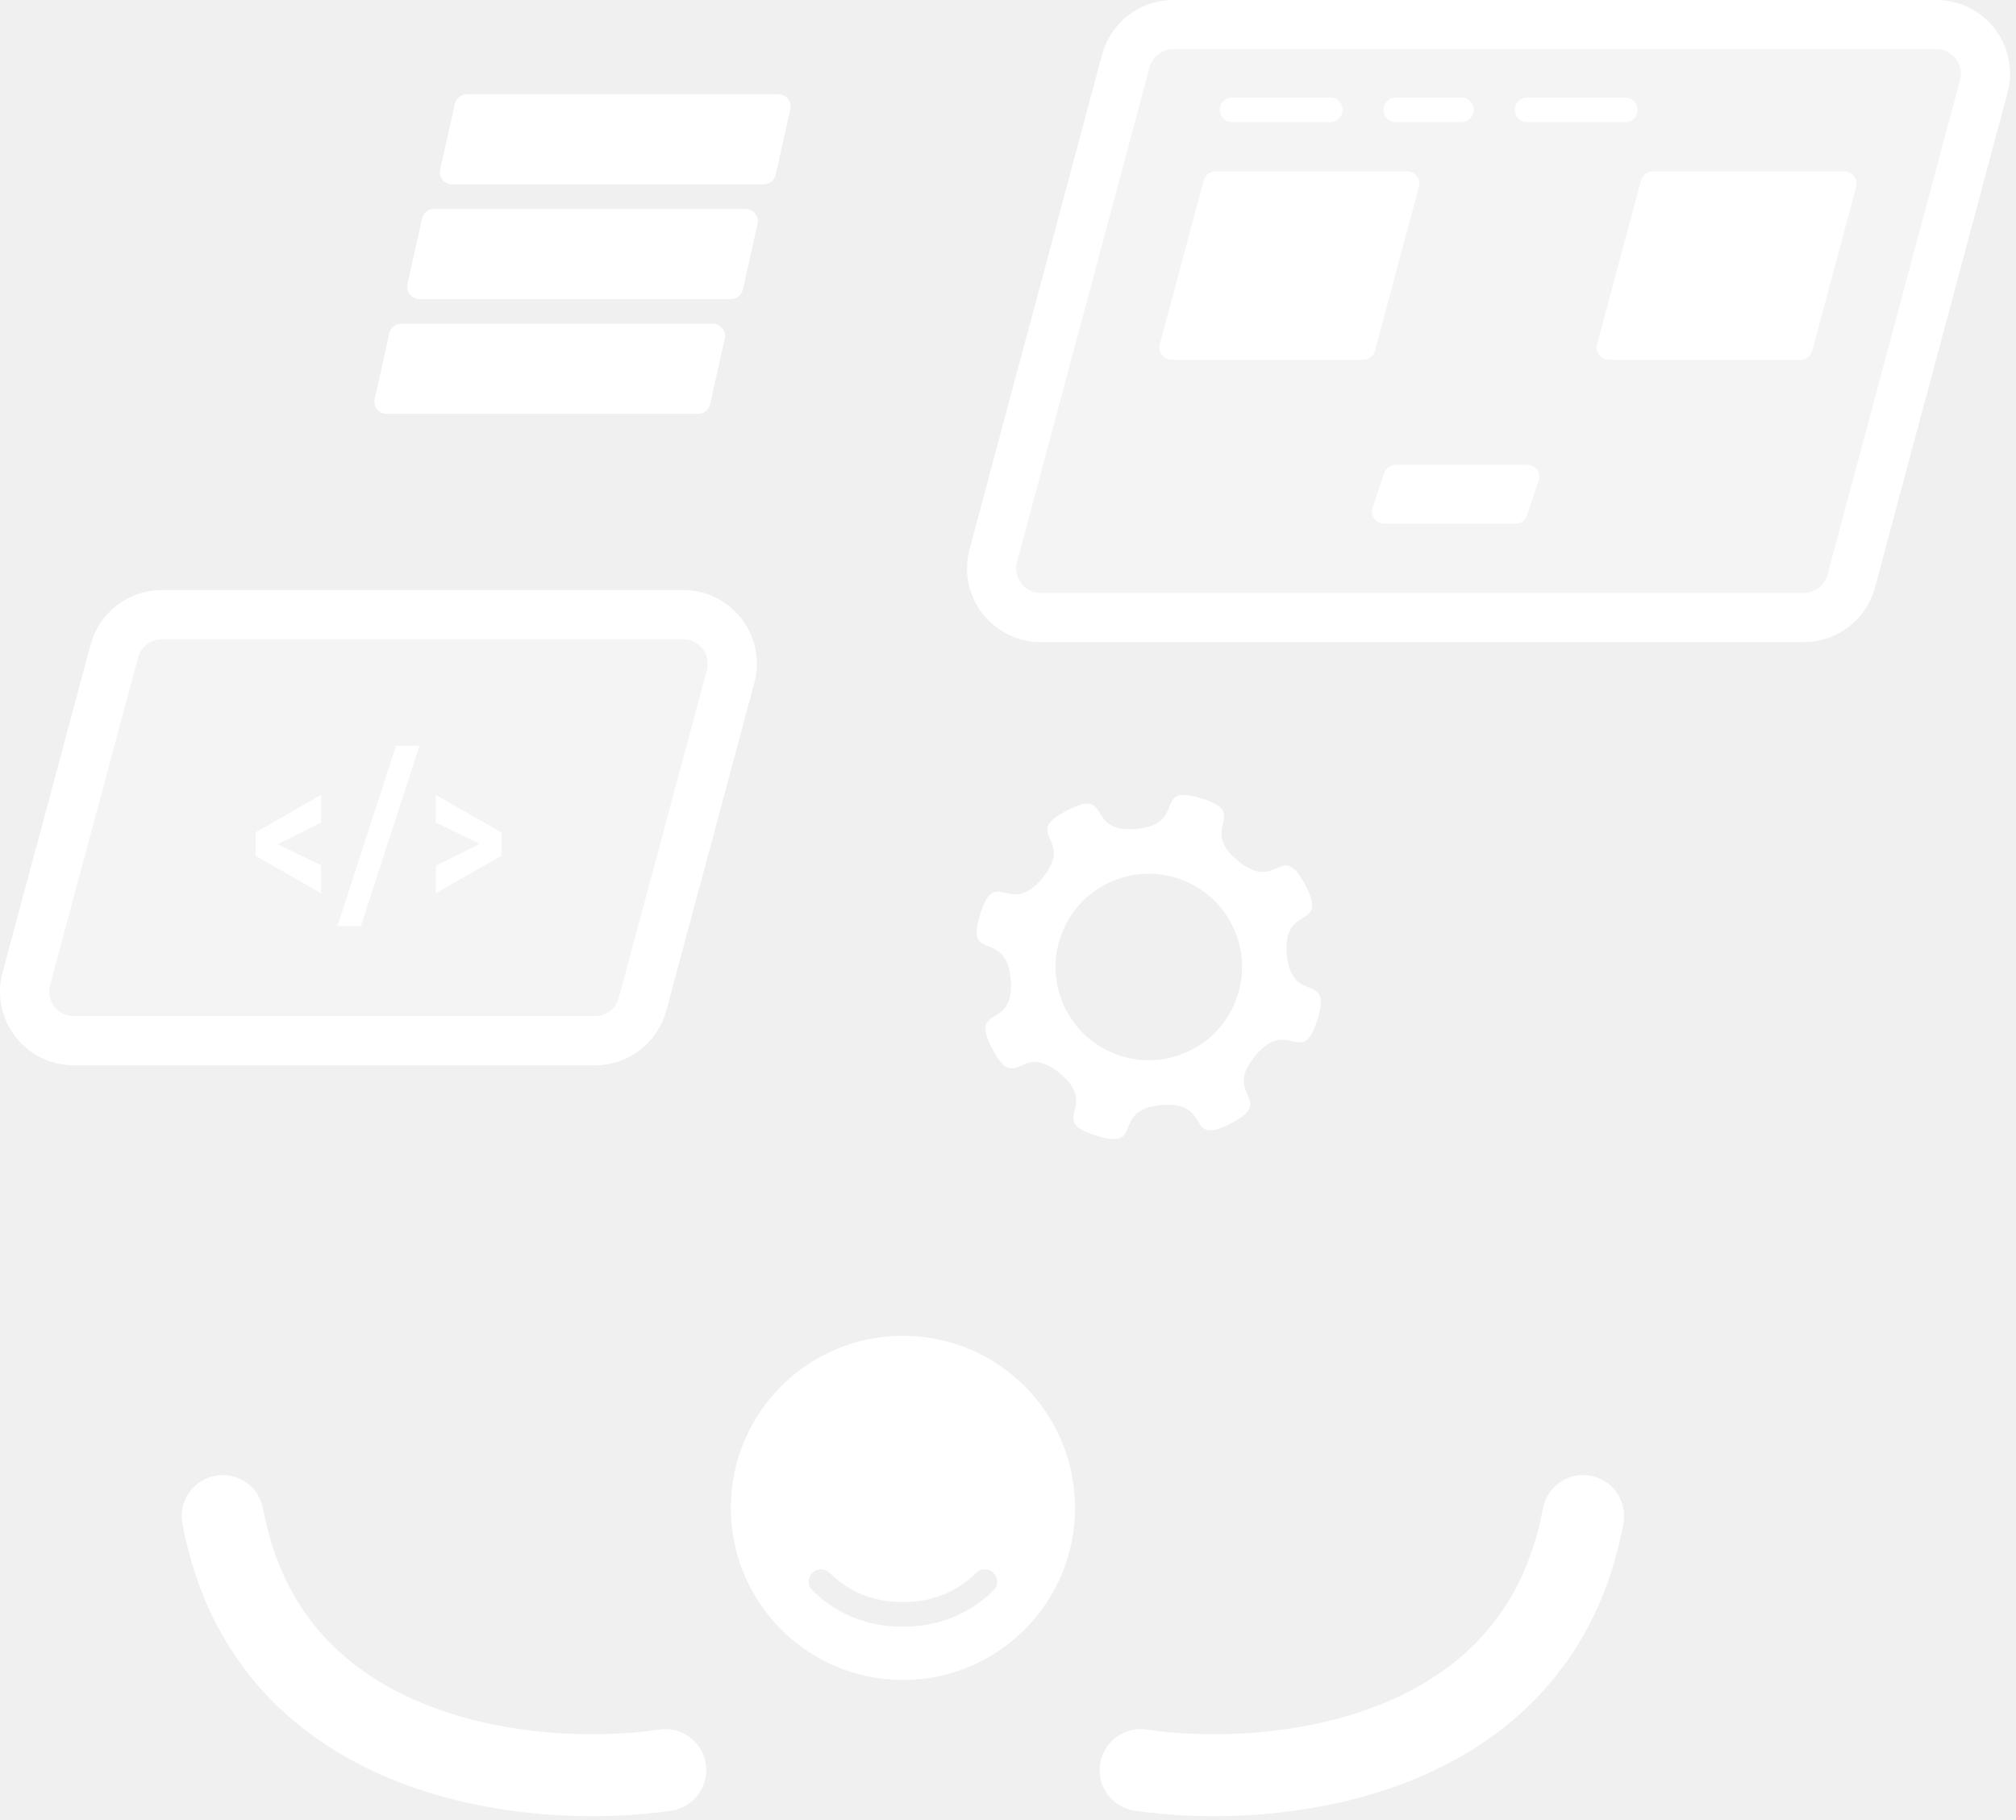
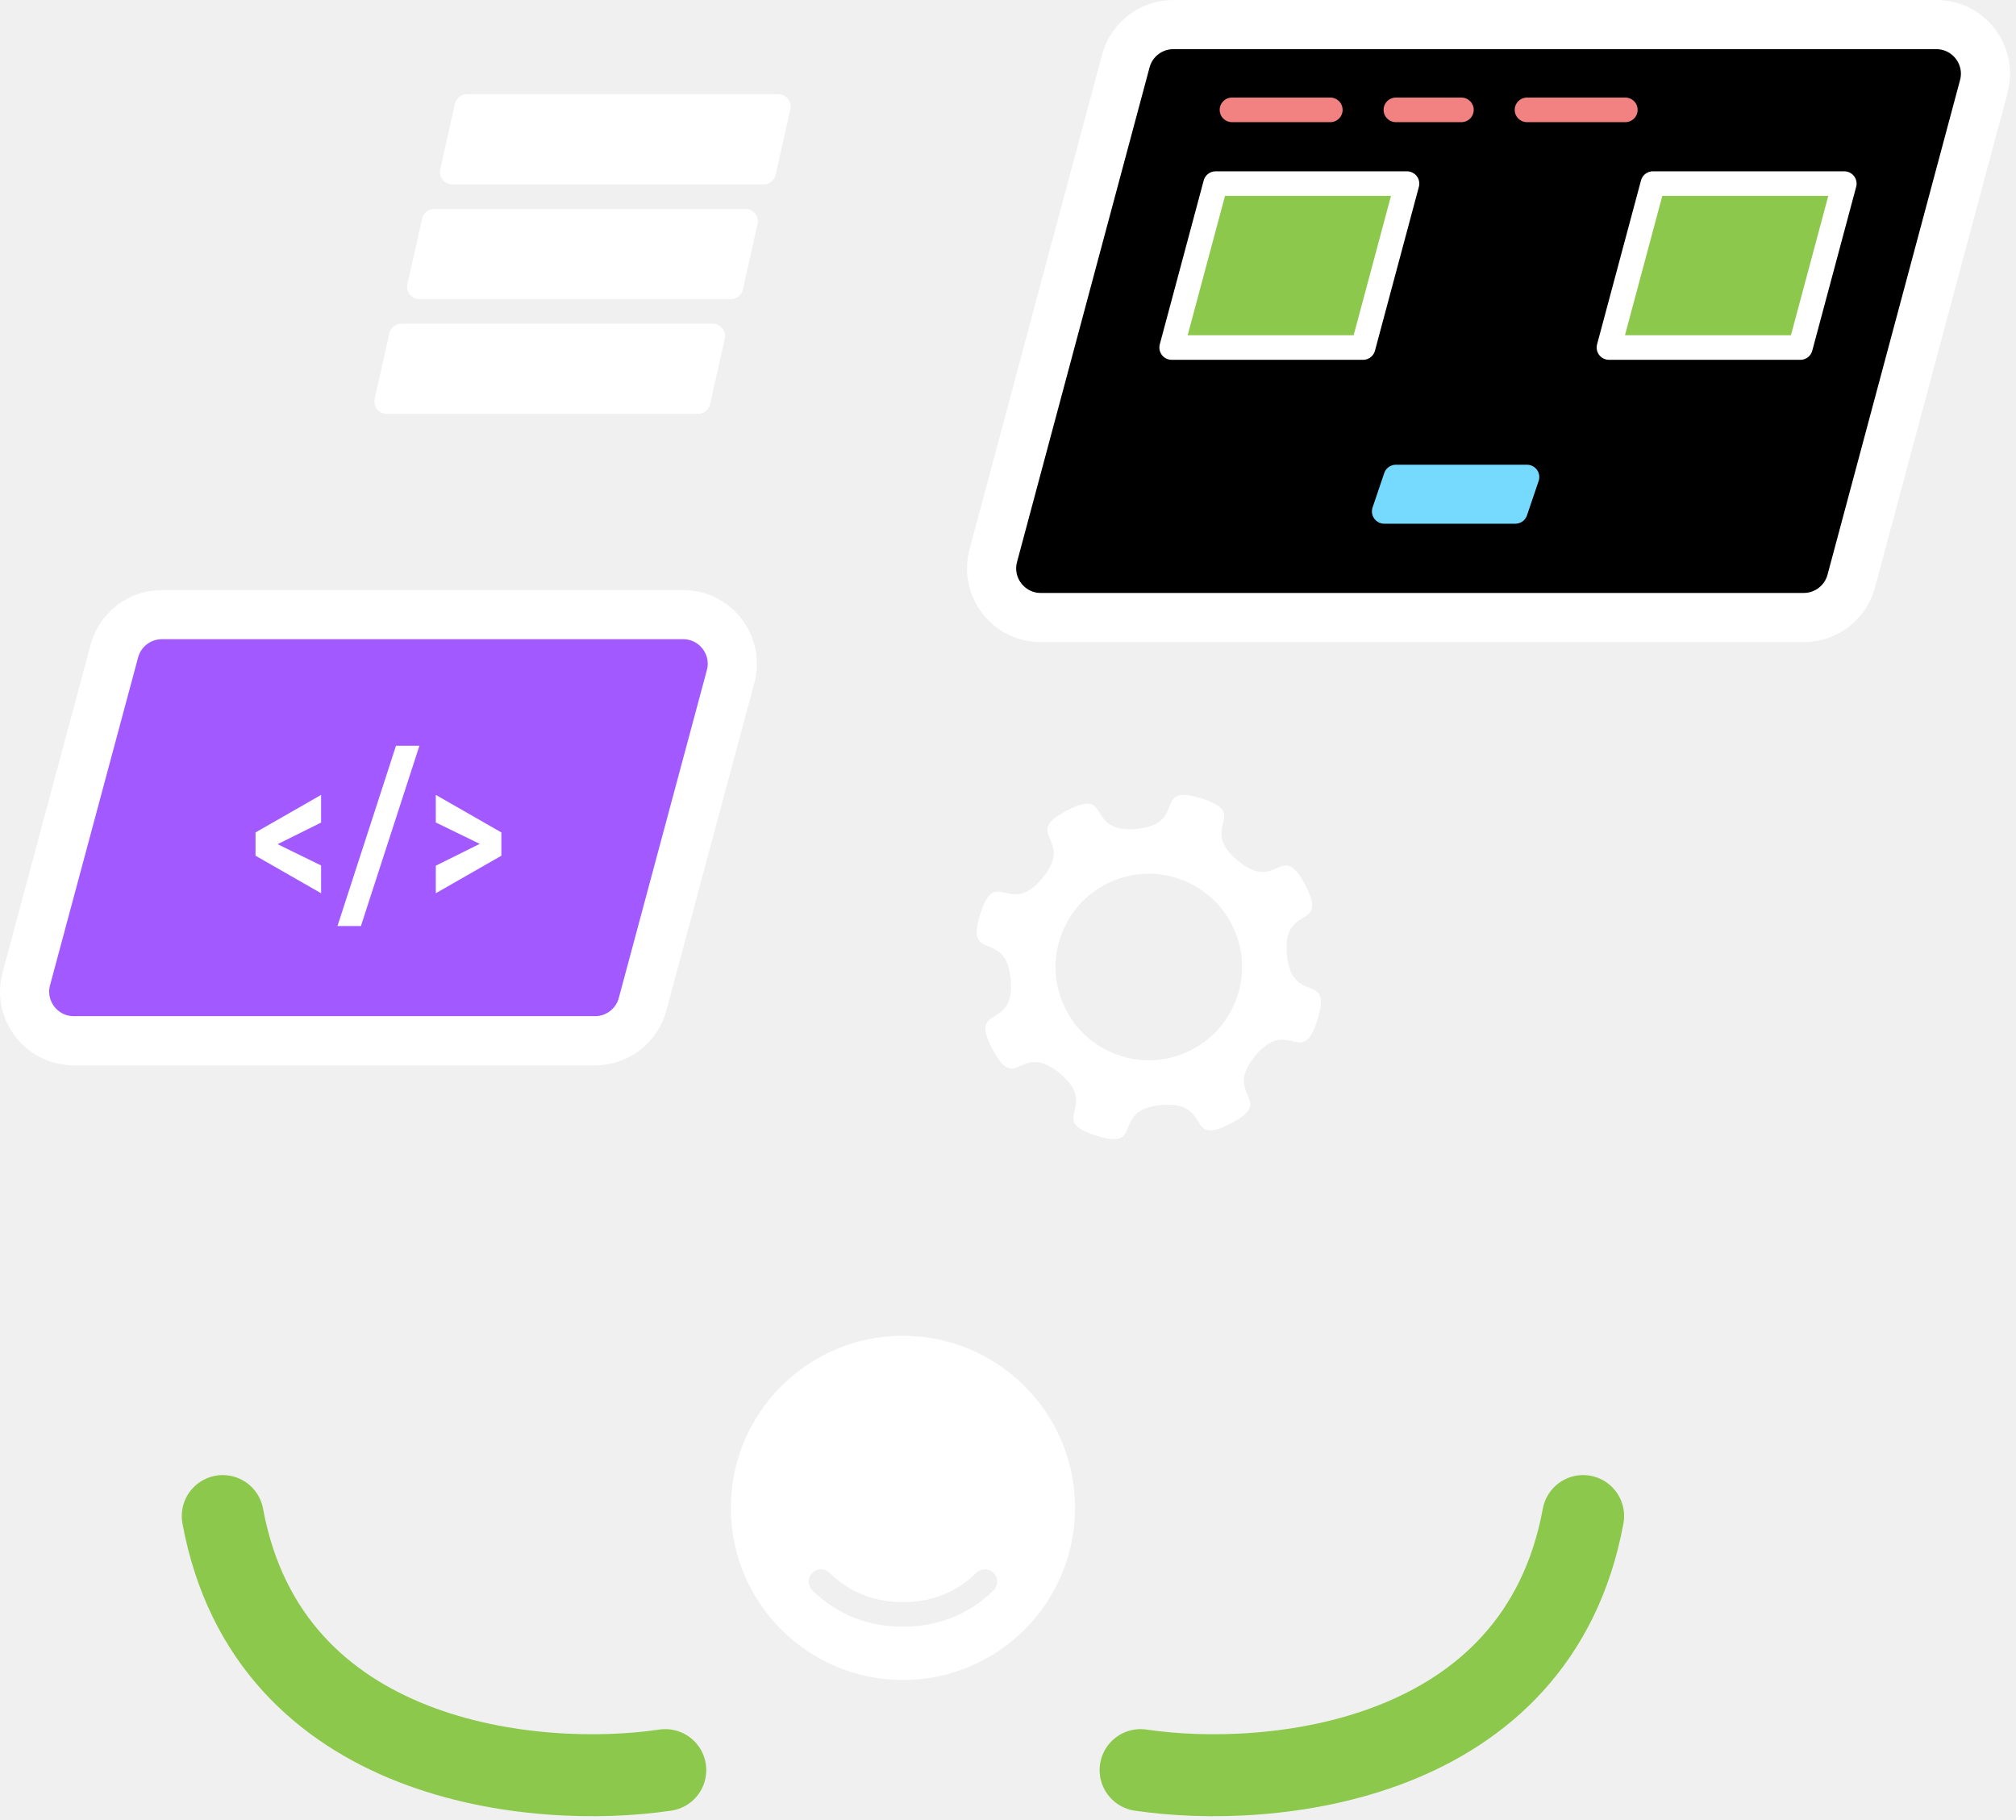
<svg xmlns="http://www.w3.org/2000/svg" width="123" height="111" viewBox="0 0 123 111" fill="none">
-   <path d="M69.59 108C77.424 109.167 93.79 107.7 96.59 92.5" stroke="white" stroke-width="5" stroke-linecap="round" stroke-linejoin="round" />
-   <path d="M40.59 108C32.757 109.167 16.39 107.7 13.59 92.5" stroke="white" stroke-width="5" stroke-linecap="round" stroke-linejoin="round" />
+   <path d="M69.59 108C77.424 109.167 93.79 107.7 96.59 92.5" stroke="#8CC84B" stroke-width="5" stroke-linecap="round" stroke-linejoin="round" />
+   <path d="M40.59 108C32.757 109.167 16.39 107.7 13.59 92.5" stroke="#8CC84B" stroke-width="5" stroke-linecap="round" stroke-linejoin="round" />
  <path d="M55.09 81.5C60.889 81.5 65.59 86.201 65.59 92C65.59 97.799 60.889 102.5 55.09 102.5C49.291 102.5 44.59 97.799 44.59 92C44.59 86.201 49.291 81.5 55.09 81.5ZM60.628 95.978C60.34 95.68 59.865 95.674 59.568 95.962C58.947 96.563 57.563 97.75 55.09 97.75C52.618 97.75 51.233 96.563 50.613 95.962C50.316 95.674 49.841 95.68 49.552 95.978C49.264 96.275 49.271 96.75 49.568 97.038C50.323 97.77 52.063 99.25 55.09 99.25C58.117 99.25 59.858 97.77 60.613 97.038C60.91 96.75 60.917 96.275 60.628 95.978Z" fill="white" />
  <path d="M24.488 20.5L23.59 24.5H42.59L43.489 20.5H24.488Z" fill="white" stroke="white" stroke-width="1.5" stroke-linecap="round" stroke-linejoin="round" />
  <path d="M26.488 13.5L25.59 17.5H44.59L45.489 13.5H26.488Z" fill="white" stroke="white" stroke-width="1.5" stroke-linecap="round" stroke-linejoin="round" />
  <path d="M28.488 6.5L27.59 10.5H46.59L47.489 6.5H28.488Z" fill="white" stroke="white" stroke-width="1.5" stroke-linecap="round" stroke-linejoin="round" />
  <path d="M72.223 48.5C70.83 48.5 72.001 50.333 69.328 50.575C66.161 50.862 67.903 47.978 65.086 49.455C62.269 50.932 65.632 51.139 63.594 53.582C61.557 56.024 60.75 52.753 59.802 55.789C58.854 58.825 61.379 56.594 61.665 59.762C61.952 62.93 59.068 61.187 60.545 64.004C62.022 66.821 62.229 63.459 64.672 65.496C67.114 67.534 63.843 68.341 66.879 69.288C69.916 70.236 67.685 67.712 70.852 67.425C74.02 67.139 72.278 70.022 75.095 68.545C77.912 67.069 74.549 66.861 76.586 64.419C78.624 61.976 79.431 65.247 80.379 62.211C81.326 59.175 78.802 61.406 78.515 58.238C78.229 55.071 81.113 56.812 79.636 53.995C78.159 51.178 77.951 54.541 75.509 52.504C73.067 50.467 76.337 49.66 73.301 48.712C72.827 48.564 72.481 48.5 72.223 48.5ZM70.09 53.307C71.581 53.307 73.062 53.921 74.116 54.975C75.169 56.028 75.783 57.51 75.783 59C75.783 60.49 75.169 61.971 74.116 63.025C73.062 64.079 71.581 64.692 70.09 64.692C68.6 64.692 67.119 64.079 66.065 63.025C65.011 61.971 64.398 60.49 64.398 59C64.398 57.51 65.011 56.028 66.065 54.975C67.119 53.921 68.6 53.307 70.09 53.307Z" fill="white" />
-   <path d="M1.605 59.722L6.978 39.722C7.33 38.411 8.518 37.5 9.875 37.5H41.678C43.651 37.5 45.087 39.373 44.575 41.278L39.203 61.278C38.851 62.589 37.663 63.5 36.306 63.5H4.503C2.529 63.5 1.093 61.627 1.605 59.722Z" fill="white" fill-opacity="0.3" stroke="white" stroke-width="3" stroke-linejoin="round" />
+   <path d="M1.605 59.722L6.978 39.722C7.33 38.411 8.518 37.5 9.875 37.5H41.678C43.651 37.5 45.087 39.373 44.575 41.278L39.203 61.278C38.851 62.589 37.663 63.5 36.306 63.5H4.503C2.529 63.5 1.093 61.627 1.605 59.722Z" fill="#A259FF" stroke="white" stroke-width="3" stroke-linejoin="round" />
  <path d="M29.534 51.616L26.59 50.183V48.5L30.59 50.79V51.997L29.534 51.616ZM26.59 52.817L29.539 51.353L30.59 51.009V52.21L26.59 54.5V52.817Z" fill="white" />
  <path d="M25.59 45.5L22.021 56.5H20.59L24.16 45.5H25.59Z" fill="white" />
  <path d="M16.646 51.365L19.59 52.804V54.5L15.59 52.21V51.009L16.646 51.365ZM19.59 50.189L16.641 51.653L15.59 51.991V50.79L19.59 48.5V50.189Z" fill="white" />
-   <path d="M60.602 33.901L68.688 3.724C69.04 2.412 70.228 1.5 71.586 1.5H118.137C120.11 1.5 121.546 3.371 121.035 5.276L112.949 35.454C112.597 36.766 111.409 37.678 110.051 37.678H63.5C61.527 37.678 60.092 35.807 60.602 33.901Z" fill="white" fill-opacity="0.3" stroke="white" stroke-width="3" stroke-linejoin="round" />
-   <path d="M85.165 29.105L84.454 31.203H92.454L93.165 29.105H85.165Z" fill="white" stroke="white" stroke-width="1.5" stroke-linecap="round" stroke-linejoin="round" />
-   <path d="M71.485 21.203L74.165 11.203H85.844L83.165 21.203H71.485Z" fill="white" stroke="white" stroke-width="1.5" stroke-linecap="round" stroke-linejoin="round" />
-   <path d="M98.165 21.203L100.845 11.203H112.524L109.845 21.203H98.165Z" fill="white" stroke="white" stroke-width="1.5" stroke-linecap="round" stroke-linejoin="round" />
-   <path d="M75.165 6.703H81.165M85.165 6.703H89.165M93.165 6.703H99.165" stroke="white" stroke-width="1.5" stroke-linecap="round" stroke-linejoin="round" />
+   <path d="M60.602 33.901L68.688 3.724C69.04 2.412 70.228 1.5 71.586 1.5H118.137C120.11 1.5 121.546 3.371 121.035 5.276L112.949 35.454C112.597 36.766 111.409 37.678 110.051 37.678H63.5C61.527 37.678 60.092 35.807 60.602 33.901Z" fill="black" stroke="white" stroke-width="3" stroke-linejoin="round" />
+   <path d="M85.165 29.105L84.454 31.203H92.454L93.165 29.105H85.165Z" fill="#76DAFF" stroke="#76DAFF" stroke-width="1.5" stroke-linecap="round" stroke-linejoin="round" />
+   <path d="M71.485 21.203L74.165 11.203H85.844L83.165 21.203H71.485Z" fill="#8CC84B" stroke="white" stroke-width="1.5" stroke-linecap="round" stroke-linejoin="round" />
+   <path d="M98.165 21.203L100.845 11.203H112.524L109.845 21.203H98.165Z" fill="#8CC84B" stroke="white" stroke-width="1.5" stroke-linecap="round" stroke-linejoin="round" />
+   <path d="M75.165 6.703H81.165M85.165 6.703H89.165M93.165 6.703H99.165" stroke="#F28282" stroke-width="1.5" stroke-linecap="round" stroke-linejoin="round" />
</svg>
